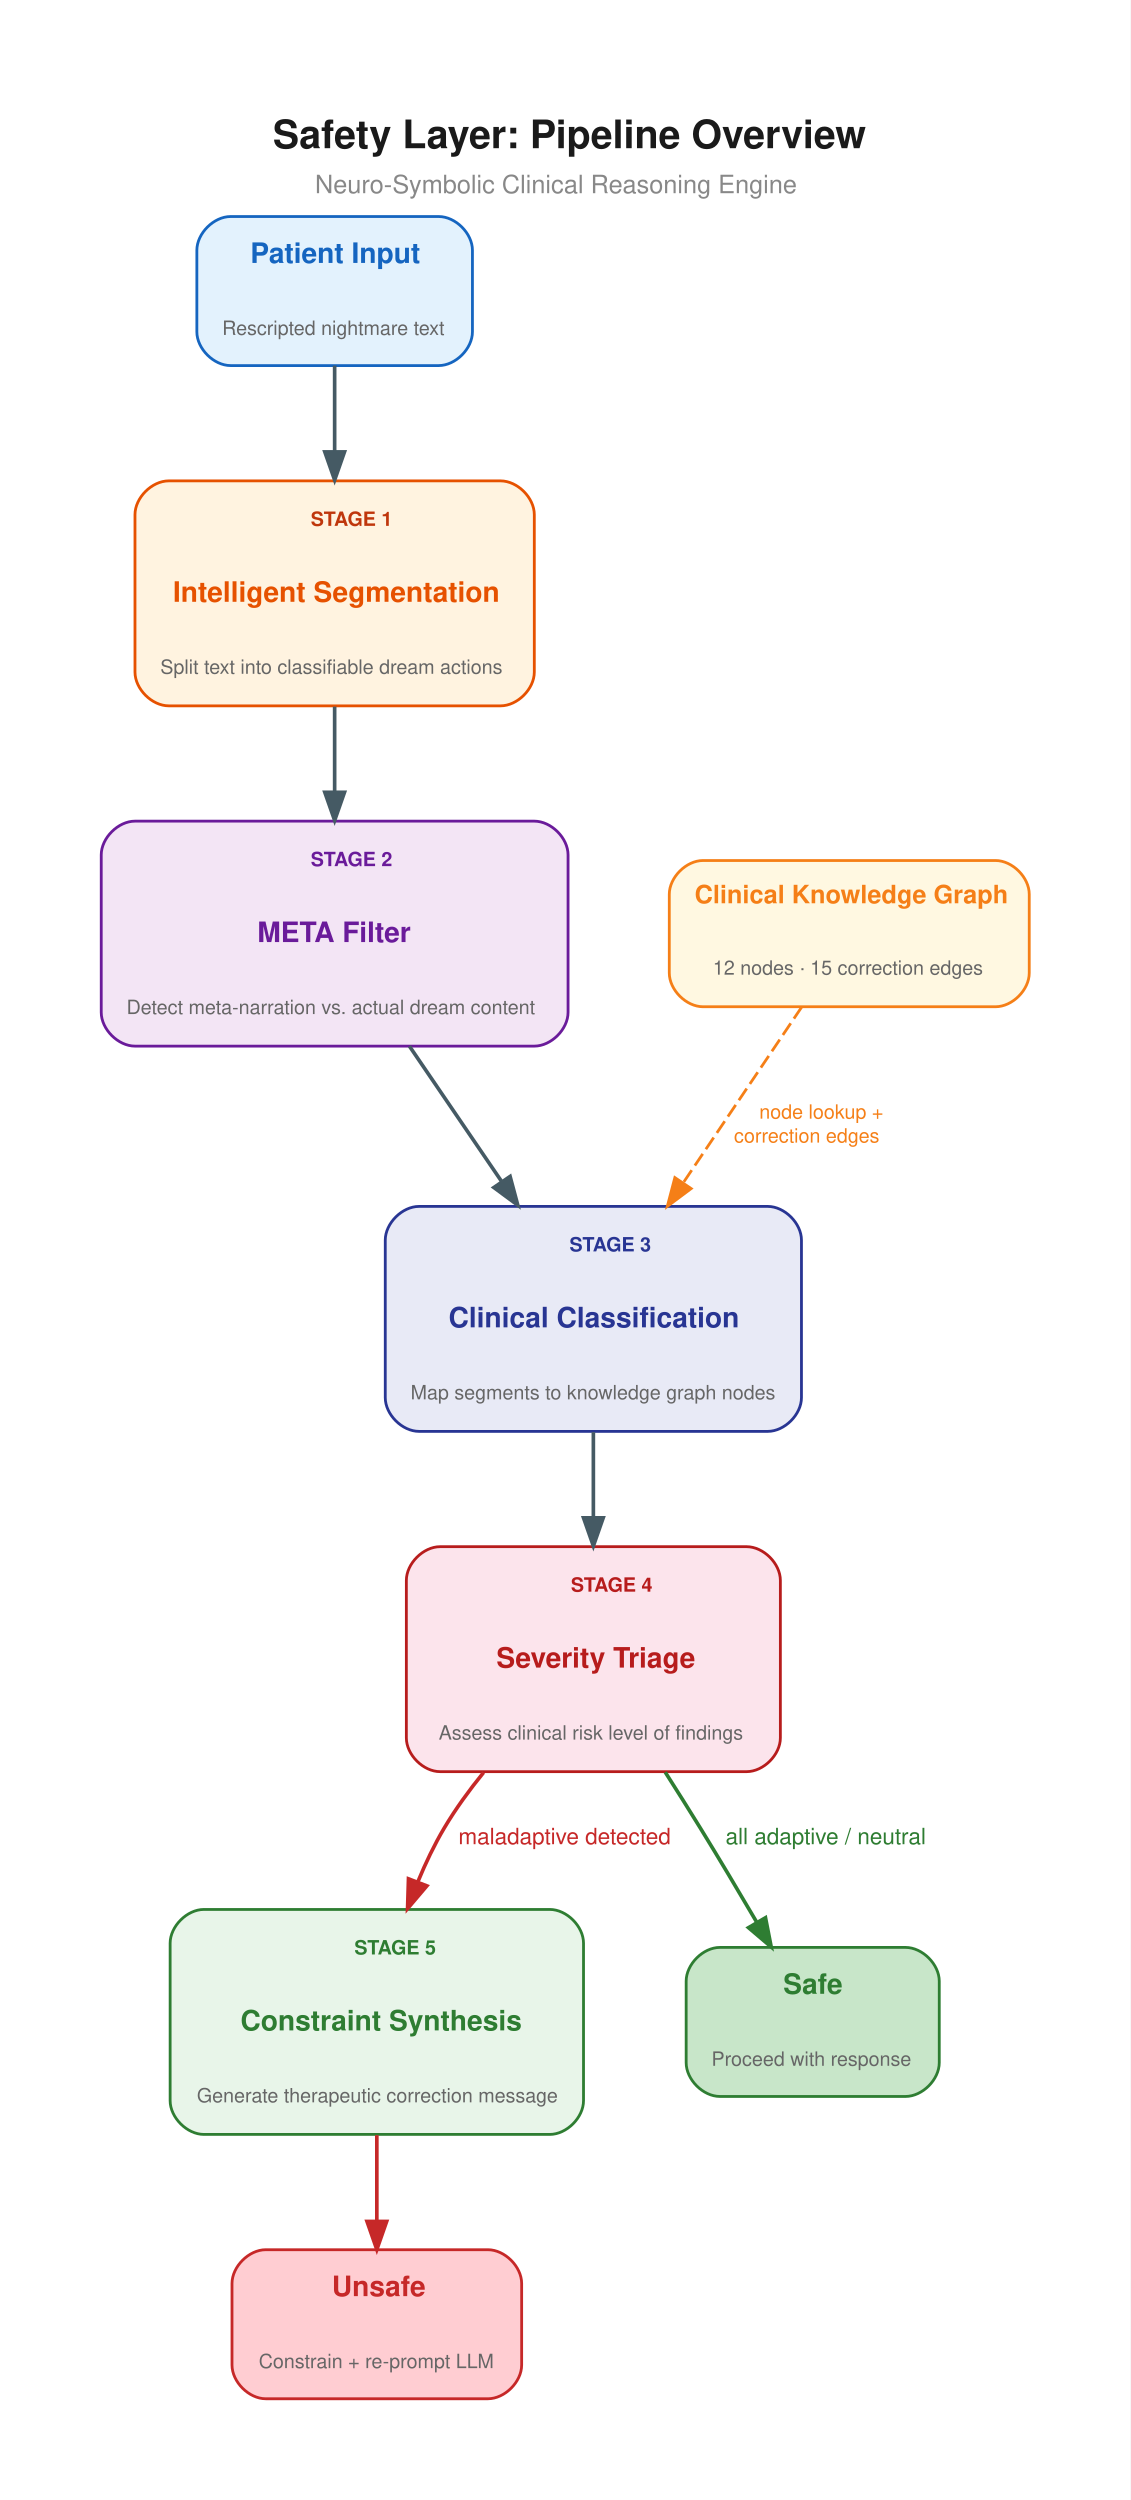
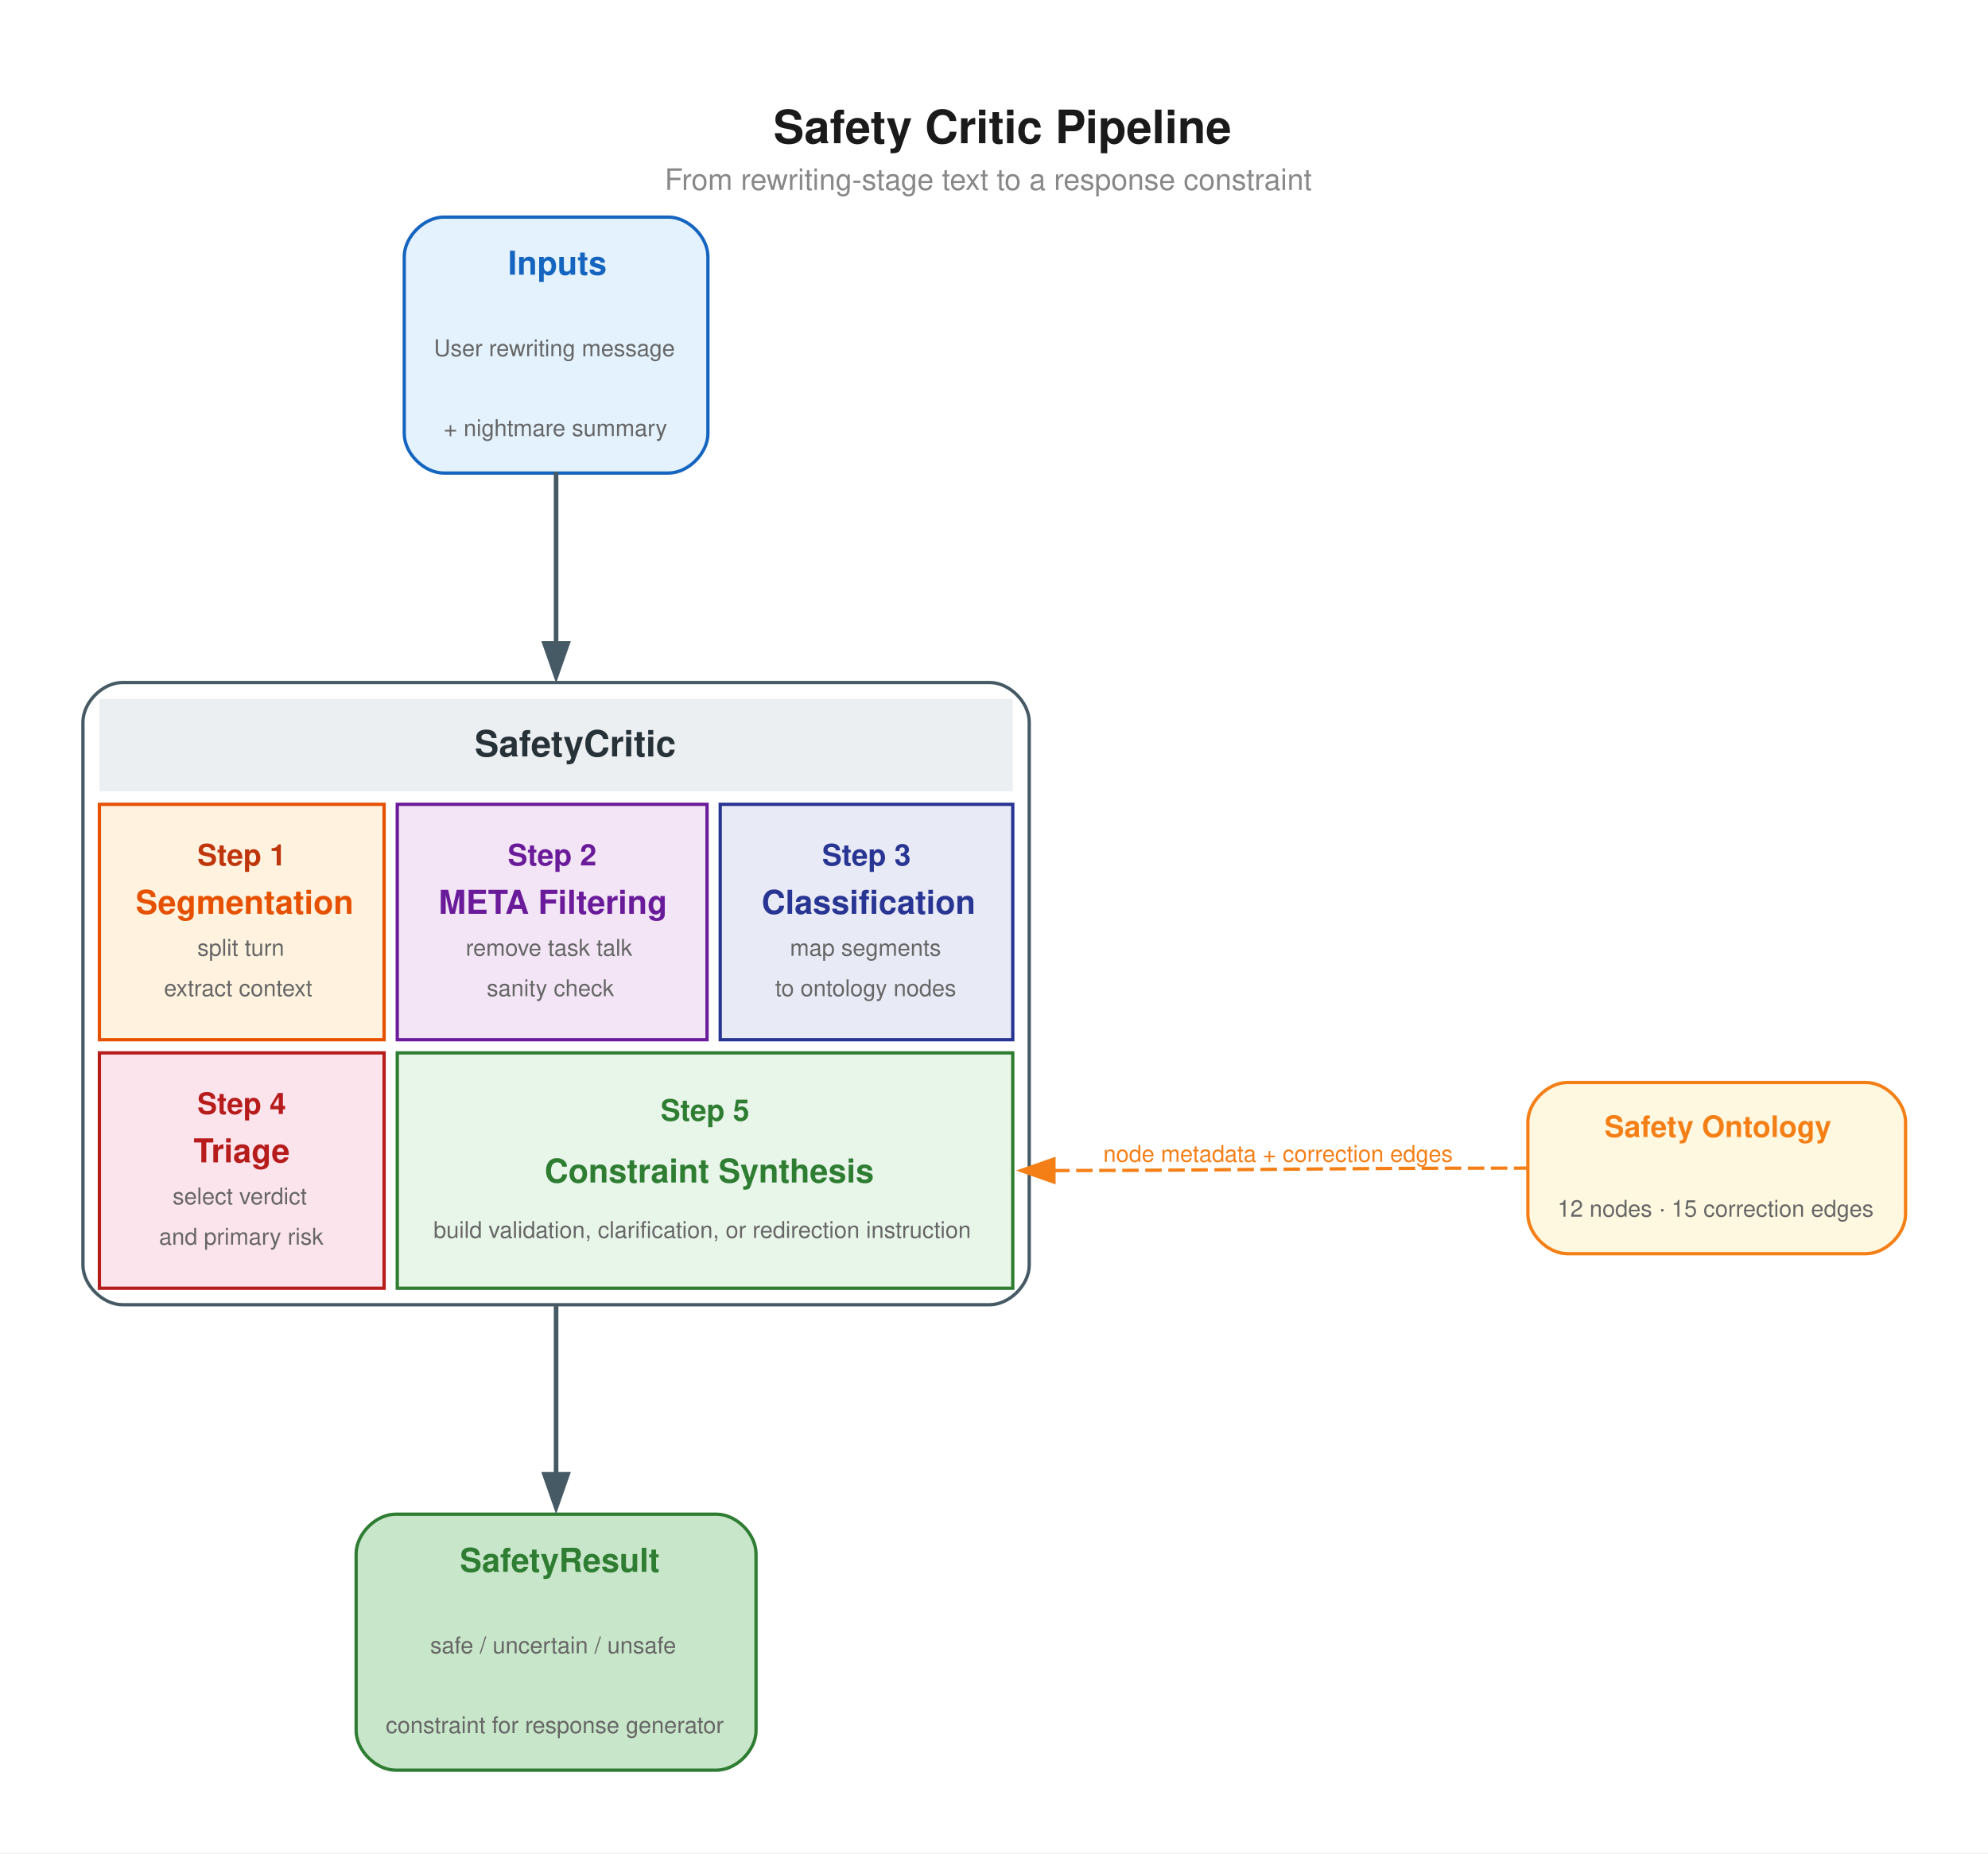
- <svg xmlns="http://www.w3.org/2000/svg" width="402pt" height="889pt" viewBox="0.00 0.00 402.00 889.00">
-   <g id="graph0" class="graph" transform="scale(1 1) rotate(0) translate(36 853)">
-     <polygon fill="white" stroke="transparent" points="-36,36 -36,-853 366,-853 366,36 -36,36" />
-     <text text-anchor="start" x="61" y="-800.3" font-family="Helvetica,sans-Serif" font-weight="bold" font-size="14.00" fill="#1a1a1a">Safety Layer: Pipeline Overview</text>
-     <text text-anchor="start" x="76" y="-784.3" font-family="Helvetica,sans-Serif" font-size="9.00" fill="#888888">Neuro-Symbolic Clinical Reasoning Engine</text>
+ <svg xmlns="http://www.w3.org/2000/svg" width="604pt" height="563pt" viewBox="0.00 0.00 604.00 563.00">
+   <g id="graph0" class="graph" transform="scale(1 1) rotate(0) translate(25.2 537.7)">
+     <polygon fill="white" stroke="none" points="-25.2,25.2 -25.2,-537.7 578.95,-537.7 578.95,25.2 -25.2,25.2" />
+     <text xml:space="preserve" text-anchor="start" x="209.75" y="-494.2" font-family="Helvetica,sans-Serif" font-weight="bold" font-size="14.00" fill="#1a1a1a">Safety Critic Pipeline</text>
+     <text xml:space="preserve" text-anchor="start" x="176.75" y="-480" font-family="Helvetica,sans-Serif" font-size="9.00" fill="#888888">From rewriting-stage text to a response constraint</text>
    <g id="node1" class="node">
-       <path fill="#e3f2fd" stroke="transparent" d="M46,-723C46,-723 120,-723 120,-723 126,-723 132,-729 132,-735 132,-735 132,-764 132,-764 132,-770 126,-776 120,-776 120,-776 46,-776 46,-776 40,-776 34,-770 34,-764 34,-764 34,-735 34,-735 34,-729 40,-723 46,-723" />
-       <text text-anchor="start" x="53" y="-759.5" font-family="Helvetica,sans-Serif" font-weight="bold" font-size="10.00" fill="#1565c0">Patient Input</text>
-       <text text-anchor="start" x="43" y="-733.9" font-family="Helvetica,sans-Serif" font-size="7.00" fill="#666666">Rescripted nightmare text</text>
-       <path fill="none" stroke="#1565c0" d="M46,-723C46,-723 120,-723 120,-723 126,-723 132,-729 132,-735 132,-735 132,-764 132,-764 132,-770 126,-776 120,-776 120,-776 46,-776 46,-776 40,-776 34,-770 34,-764 34,-764 34,-735 34,-735 34,-729 40,-723 46,-723" />
+       <path fill="#e3f2fd" stroke="none" d="M109.62,-394C109.62,-394 177.88,-394 177.88,-394 183.88,-394 189.88,-400 189.88,-406 189.88,-406 189.88,-459.75 189.88,-459.75 189.88,-465.75 183.88,-471.75 177.88,-471.75 177.88,-471.75 109.62,-471.75 109.62,-471.75 103.62,-471.75 97.62,-465.75 97.62,-459.75 97.62,-459.75 97.62,-406 97.62,-406 97.62,-400 103.62,-394 109.62,-394" />
+       <text xml:space="preserve" text-anchor="start" x="129.12" y="-454.25" font-family="Helvetica,sans-Serif" font-weight="bold" font-size="10.00" fill="#1565c0">Inputs</text>
+       <text xml:space="preserve" text-anchor="start" x="106.62" y="-429.5" font-family="Helvetica,sans-Serif" font-size="7.00" fill="#666666">User rewriting message</text>
+       <text xml:space="preserve" text-anchor="start" x="109.62" y="-405.25" font-family="Helvetica,sans-Serif" font-size="7.00" fill="#666666">+ nightmare summary</text>
+       <path fill="none" stroke="#1565c0" d="M109.62,-394C109.62,-394 177.88,-394 177.88,-394 183.88,-394 189.88,-400 189.88,-406 189.88,-406 189.88,-459.75 189.88,-459.75 189.88,-465.75 183.88,-471.75 177.88,-471.75 177.88,-471.75 109.62,-471.75 109.62,-471.75 103.62,-471.75 97.62,-465.75 97.62,-459.75 97.62,-459.75 97.62,-406 97.62,-406 97.62,-400 103.62,-394 109.62,-394" />
    </g>
    <g id="node2" class="node">
-       <path fill="#fff3e0" stroke="transparent" d="M24,-602C24,-602 142,-602 142,-602 148,-602 154,-608 154,-614 154,-614 154,-670 154,-670 154,-676 148,-682 142,-682 142,-682 24,-682 24,-682 18,-682 12,-676 12,-670 12,-670 12,-614 12,-614 12,-608 18,-602 24,-602" />
-       <text text-anchor="start" x="25.5" y="-666" font-family="Helvetica,sans-Serif" font-size="10.00">                </text>
-       <text text-anchor="start" x="74.5" y="-666" font-family="Helvetica,sans-Serif" font-weight="bold" font-size="7.00" fill="#bf360c">STAGE 1</text>
-       <text text-anchor="start" x="103.5" y="-666" font-family="Helvetica,sans-Serif" font-size="10.00">            </text>
-       <text text-anchor="start" x="25.5" y="-639" font-family="Helvetica,sans-Serif" font-weight="bold" font-size="10.00" fill="#e65100">Intelligent Segmentation</text>
-       <text text-anchor="start" x="21" y="-613.4" font-family="Helvetica,sans-Serif" font-size="7.00" fill="#666666">Split text into classifiable dream actions</text>
-       <path fill="none" stroke="#e65100" d="M24,-602C24,-602 142,-602 142,-602 148,-602 154,-608 154,-614 154,-614 154,-670 154,-670 154,-676 148,-682 142,-682 142,-682 24,-682 24,-682 18,-682 12,-676 12,-670 12,-670 12,-614 12,-614 12,-608 18,-602 24,-602" />
+       <path fill="#ffffff" stroke="none" d="M12,-141.38C12,-141.38 275.5,-141.38 275.5,-141.38 281.5,-141.38 287.5,-147.38 287.5,-153.38 287.5,-153.38 287.5,-318.38 287.5,-318.38 287.5,-324.38 281.5,-330.38 275.5,-330.38 275.5,-330.38 12,-330.38 12,-330.38 6,-330.38 0,-324.38 0,-318.38 0,-318.38 0,-153.38 0,-153.38 0,-147.38 6,-141.38 12,-141.38" />
+       <polygon fill="#eceff1" stroke="none" points="5,-297.38 5,-325.38 282.5,-325.38 282.5,-297.38 5,-297.38" />
+       <text xml:space="preserve" text-anchor="start" x="59" y="-307.93" font-family="Helvetica,sans-Serif" font-size="10.00">                    </text>
+       <text xml:space="preserve" text-anchor="start" x="119" y="-307.93" font-family="Helvetica,sans-Serif" font-weight="bold" font-size="11.00" fill="#263238">SafetyCritic</text>
+       <text xml:space="preserve" text-anchor="start" x="180.5" y="-307.93" font-family="Helvetica,sans-Serif" font-size="10.00">                </text>
+       <polygon fill="#fff3e0" stroke="none" points="5,-221.88 5,-293.38 91.5,-293.38 91.5,-221.88 5,-221.88" />
+       <polygon fill="none" stroke="#e65100" points="5,-221.88 5,-293.38 91.5,-293.38 91.5,-221.88 5,-221.88" />
+       <text xml:space="preserve" text-anchor="start" x="34.75" y="-274.82" font-family="Helvetica,sans-Serif" font-weight="bold" font-size="9.00" fill="#bf360c">Step 1</text>
+       <text xml:space="preserve" text-anchor="start" x="16" y="-260.12" font-family="Helvetica,sans-Serif" font-weight="bold" font-size="10.00" fill="#e65100">Segmentation</text>
+       <text xml:space="preserve" text-anchor="start" x="34.75" y="-247.38" font-family="Helvetica,sans-Serif" font-size="7.00" fill="#666666">split turn</text>
+       <text xml:space="preserve" text-anchor="start" x="24.62" y="-235.12" font-family="Helvetica,sans-Serif" font-size="7.00" fill="#666666">extract context</text>
+       <polygon fill="#f3e5f5" stroke="none" points="95.5,-221.88 95.5,-293.38 189.62,-293.38 189.62,-221.88 95.5,-221.88" />
+       <polygon fill="none" stroke="#6a1b9a" points="95.5,-221.88 95.5,-293.38 189.62,-293.38 189.62,-221.88 95.5,-221.88" />
+       <text xml:space="preserve" text-anchor="start" x="129.06" y="-274.82" font-family="Helvetica,sans-Serif" font-weight="bold" font-size="9.00" fill="#6a1b9a">Step 2</text>
+       <text xml:space="preserve" text-anchor="start" x="108.06" y="-260.12" font-family="Helvetica,sans-Serif" font-weight="bold" font-size="10.00" fill="#6a1b9a">META Filtering</text>
+       <text xml:space="preserve" text-anchor="start" x="116.31" y="-247.38" font-family="Helvetica,sans-Serif" font-size="7.00" fill="#666666">remove task talk</text>
+       <text xml:space="preserve" text-anchor="start" x="122.69" y="-235.12" font-family="Helvetica,sans-Serif" font-size="7.00" fill="#666666">sanity check</text>
+       <polygon fill="#e8eaf6" stroke="none" points="193.62,-221.88 193.62,-293.38 282.5,-293.38 282.5,-221.88 193.62,-221.88" />
+       <polygon fill="none" stroke="#283593" points="193.62,-221.88 193.62,-293.38 282.5,-293.38 282.5,-221.88 193.62,-221.88" />
+       <text xml:space="preserve" text-anchor="start" x="224.56" y="-274.82" font-family="Helvetica,sans-Serif" font-weight="bold" font-size="9.00" fill="#283593">Step 3</text>
+       <text xml:space="preserve" text-anchor="start" x="206.19" y="-260.12" font-family="Helvetica,sans-Serif" font-weight="bold" font-size="10.00" fill="#283593">Classification</text>
+       <text xml:space="preserve" text-anchor="start" x="214.81" y="-247.38" font-family="Helvetica,sans-Serif" font-size="7.00" fill="#666666">map segments</text>
+       <text xml:space="preserve" text-anchor="start" x="210.31" y="-235.12" font-family="Helvetica,sans-Serif" font-size="7.00" fill="#666666">to ontology nodes</text>
+       <polygon fill="#fce4ec" stroke="none" points="5,-146.38 5,-217.88 91.5,-217.88 91.5,-146.38 5,-146.38" />
+       <polygon fill="none" stroke="#b71c1c" points="5,-146.38 5,-217.88 91.5,-217.88 91.5,-146.38 5,-146.38" />
+       <text xml:space="preserve" text-anchor="start" x="34.75" y="-199.32" font-family="Helvetica,sans-Serif" font-weight="bold" font-size="9.00" fill="#b71c1c">Step 4</text>
+       <text xml:space="preserve" text-anchor="start" x="33.62" y="-184.62" font-family="Helvetica,sans-Serif" font-weight="bold" font-size="10.00" fill="#b71c1c">Triage</text>
+       <text xml:space="preserve" text-anchor="start" x="27.25" y="-171.88" font-family="Helvetica,sans-Serif" font-size="7.00" fill="#666666">select verdict</text>
+       <text xml:space="preserve" text-anchor="start" x="23.12" y="-159.62" font-family="Helvetica,sans-Serif" font-size="7.00" fill="#666666">and primary risk</text>
+       <polygon fill="#e8f5e9" stroke="none" points="95.5,-146.38 95.5,-217.88 282.5,-217.88 282.5,-146.38 95.5,-146.38" />
+       <polygon fill="none" stroke="#2e7d32" points="95.5,-146.38 95.5,-217.88 282.5,-217.88 282.5,-146.38 95.5,-146.38" />
+       <text xml:space="preserve" text-anchor="start" x="175.5" y="-197.28" font-family="Helvetica,sans-Serif" font-weight="bold" font-size="9.00" fill="#2e7d32">Step 5</text>
+       <text xml:space="preserve" text-anchor="start" x="140.25" y="-178.5" font-family="Helvetica,sans-Serif" font-weight="bold" font-size="10.00" fill="#2e7d32">Constraint Synthesis</text>
+       <text xml:space="preserve" text-anchor="start" x="106.5" y="-161.67" font-family="Helvetica,sans-Serif" font-size="7.00" fill="#666666">build validation, clarification, or redirection instruction</text>
+       <path fill="none" stroke="#455a64" d="M12,-141.38C12,-141.38 275.5,-141.38 275.5,-141.38 281.5,-141.38 287.5,-147.38 287.5,-153.38 287.5,-153.38 287.5,-318.38 287.5,-318.38 287.5,-324.38 281.5,-330.38 275.5,-330.38 275.5,-330.38 12,-330.38 12,-330.38 6,-330.38 0,-324.38 0,-318.38 0,-318.38 0,-153.38 0,-153.38 0,-147.38 6,-141.38 12,-141.38" />
    </g>
    <g id="edge1" class="edge">
-       <path fill="none" stroke="#455a64" stroke-width="1.3" d="M83,-722.96C83,-713.72 83,-702.94 83,-692.35" />
-       <polygon fill="#455a64" stroke="#455a64" stroke-width="1.3" points="86.5,-692.3 83,-682.3 79.5,-692.3 86.5,-692.3" />
+       <path fill="none" stroke="#455a64" stroke-width="1.4" d="M143.75,-394.35C143.75,-376.96 143.75,-359.57 143.75,-342.18" />
+       <polygon fill="#455a64" stroke="#455a64" stroke-width="1.4" points="147.25,-342.26 143.75,-332.26 140.25,-342.26 147.25,-342.26" />
    </g>
    <g id="node3" class="node">
-       <path fill="#f3e5f5" stroke="transparent" d="M12,-481C12,-481 154,-481 154,-481 160,-481 166,-487 166,-493 166,-493 166,-549 166,-549 166,-555 160,-561 154,-561 154,-561 12,-561 12,-561 6,-561 0,-555 0,-549 0,-549 0,-493 0,-493 0,-487 6,-481 12,-481" />
-       <text text-anchor="start" x="25.5" y="-545" font-family="Helvetica,sans-Serif" font-size="10.00">                </text>
-       <text text-anchor="start" x="74.5" y="-545" font-family="Helvetica,sans-Serif" font-weight="bold" font-size="7.00" fill="#6a1b9a">STAGE 2</text>
-       <text text-anchor="start" x="103.5" y="-545" font-family="Helvetica,sans-Serif" font-size="10.00">            </text>
-       <text text-anchor="start" x="55.5" y="-518" font-family="Helvetica,sans-Serif" font-weight="bold" font-size="10.00" fill="#6a1b9a">META Filter</text>
-       <text text-anchor="start" x="9" y="-492.4" font-family="Helvetica,sans-Serif" font-size="7.00" fill="#666666">Detect meta-narration vs. actual dream content</text>
-       <path fill="none" stroke="#6a1b9a" d="M12,-481C12,-481 154,-481 154,-481 160,-481 166,-487 166,-493 166,-493 166,-549 166,-549 166,-555 160,-561 154,-561 154,-561 12,-561 12,-561 6,-561 0,-555 0,-549 0,-549 0,-493 0,-493 0,-487 6,-481 12,-481" />
+       <path fill="#c8e6c9" stroke="none" d="M95,0C95,0 192.5,0 192.5,0 198.5,0 204.5,-6 204.5,-12 204.5,-12 204.5,-65.75 204.5,-65.75 204.5,-71.75 198.5,-77.75 192.5,-77.75 192.5,-77.75 95,-77.75 95,-77.75 89,-77.75 83,-71.75 83,-65.75 83,-65.75 83,-12 83,-12 83,-6 89,0 95,0" />
+       <text xml:space="preserve" text-anchor="start" x="114.5" y="-60.25" font-family="Helvetica,sans-Serif" font-weight="bold" font-size="10.00" fill="#2e7d32">SafetyResult</text>
+       <text xml:space="preserve" text-anchor="start" x="105.5" y="-35.5" font-family="Helvetica,sans-Serif" font-size="7.00" fill="#666666">safe / uncertain / unsafe</text>
+       <text xml:space="preserve" text-anchor="start" x="92" y="-11.25" font-family="Helvetica,sans-Serif" font-size="7.00" fill="#666666">constraint for response generator</text>
+       <path fill="none" stroke="#2e7d32" d="M95,0C95,0 192.5,0 192.5,0 198.5,0 204.5,-6 204.5,-12 204.5,-12 204.5,-65.75 204.5,-65.75 204.5,-71.75 198.5,-77.75 192.5,-77.75 192.5,-77.75 95,-77.75 95,-77.75 89,-77.75 83,-71.75 83,-65.75 83,-65.75 83,-12 83,-12 83,-6 89,0 95,0" />
    </g>
    <g id="edge2" class="edge">
-       <path fill="none" stroke="#455a64" stroke-width="1.3" d="M83,-601.71C83,-592.06 83,-581.61 83,-571.55" />
-       <polygon fill="#455a64" stroke="#455a64" stroke-width="1.3" points="86.5,-571.25 83,-561.25 79.5,-571.25 86.5,-571.25" />
+       <path fill="none" stroke="#455a64" stroke-width="1.4" d="M143.75,-141.67C143.75,-124.36 143.75,-107.04 143.75,-89.72" />
+       <polygon fill="#455a64" stroke="#455a64" stroke-width="1.4" points="147.25,-89.86 143.75,-79.86 140.25,-89.86 147.25,-89.86" />
    </g>
    <g id="node4" class="node">
-       <path fill="#e8eaf6" stroke="transparent" d="M113,-344C113,-344 237,-344 237,-344 243,-344 249,-350 249,-356 249,-356 249,-412 249,-412 249,-418 243,-424 237,-424 237,-424 113,-424 113,-424 107,-424 101,-418 101,-412 101,-412 101,-356 101,-356 101,-350 107,-344 113,-344" />
-       <text text-anchor="start" x="117.5" y="-408" font-family="Helvetica,sans-Serif" font-size="10.00">                </text>
-       <text text-anchor="start" x="166.5" y="-408" font-family="Helvetica,sans-Serif" font-weight="bold" font-size="7.00" fill="#283593">STAGE 3</text>
-       <text text-anchor="start" x="195.5" y="-408" font-family="Helvetica,sans-Serif" font-size="10.00">            </text>
-       <text text-anchor="start" x="123.5" y="-381" font-family="Helvetica,sans-Serif" font-weight="bold" font-size="10.00" fill="#283593">Clinical Classification</text>
-       <text text-anchor="start" x="110" y="-355.4" font-family="Helvetica,sans-Serif" font-size="7.00" fill="#666666">Map segments to knowledge graph nodes</text>
-       <path fill="none" stroke="#283593" d="M113,-344C113,-344 237,-344 237,-344 243,-344 249,-350 249,-356 249,-356 249,-412 249,-412 249,-418 243,-424 237,-424 237,-424 113,-424 113,-424 107,-424 101,-418 101,-412 101,-412 101,-356 101,-356 101,-350 107,-344 113,-344" />
+       <path fill="#fff8e1" stroke="none" d="M451,-156.88C451,-156.88 541.75,-156.88 541.75,-156.88 547.75,-156.88 553.75,-162.88 553.75,-168.88 553.75,-168.88 553.75,-196.88 553.75,-196.88 553.75,-202.88 547.75,-208.88 541.75,-208.88 541.75,-208.88 451,-208.88 451,-208.88 445,-208.88 439,-202.88 439,-196.88 439,-196.88 439,-168.88 439,-168.88 439,-162.88 445,-156.88 451,-156.88" />
+       <text xml:space="preserve" text-anchor="start" x="462.25" y="-192.32" font-family="Helvetica,sans-Serif" font-weight="bold" font-size="9.00" fill="#f57f17">Safety Ontology</text>
+       <text xml:space="preserve" text-anchor="start" x="448" y="-168.12" font-family="Helvetica,sans-Serif" font-size="7.00" fill="#666666">12 nodes · 15 correction edges</text>
+       <path fill="none" stroke="#f57f17" d="M451,-156.88C451,-156.88 541.75,-156.88 541.75,-156.88 547.75,-156.88 553.75,-162.88 553.75,-168.88 553.75,-168.88 553.75,-196.88 553.75,-196.88 553.75,-202.88 547.75,-208.88 541.75,-208.88 541.75,-208.88 451,-208.88 451,-208.88 445,-208.88 439,-202.88 439,-196.88 439,-196.88 439,-168.88 439,-168.88 439,-162.88 445,-156.88 451,-156.88" />
    </g>
    <g id="edge3" class="edge">
-       <path fill="none" stroke="#455a64" stroke-width="1.3" d="M109.61,-480.95C119.82,-465.97 131.59,-448.7 142.3,-432.98" />
-       <polygon fill="#455a64" stroke="#455a64" stroke-width="1.3" points="145.39,-434.66 148.13,-424.43 139.61,-430.72 145.39,-434.66" />
-     </g>
-     <g id="node5" class="node">
-       <path fill="#fce4ec" stroke="transparent" d="M120.5,-223C120.5,-223 229.5,-223 229.5,-223 235.5,-223 241.5,-229 241.5,-235 241.5,-235 241.5,-291 241.5,-291 241.5,-297 235.5,-303 229.5,-303 229.5,-303 120.5,-303 120.5,-303 114.5,-303 108.5,-297 108.5,-291 108.5,-291 108.5,-235 108.5,-235 108.5,-229 114.5,-223 120.5,-223" />
-       <text text-anchor="start" x="118" y="-287" font-family="Helvetica,sans-Serif" font-size="10.00">                </text>
-       <text text-anchor="start" x="167" y="-287" font-family="Helvetica,sans-Serif" font-weight="bold" font-size="7.00" fill="#b71c1c">STAGE 4</text>
-       <text text-anchor="start" x="196" y="-287" font-family="Helvetica,sans-Serif" font-size="10.00">            </text>
-       <text text-anchor="start" x="140.5" y="-260" font-family="Helvetica,sans-Serif" font-weight="bold" font-size="10.00" fill="#b71c1c">Severity Triage</text>
-       <text text-anchor="start" x="120" y="-234.4" font-family="Helvetica,sans-Serif" font-size="7.00" fill="#666666">Assess clinical risk level of findings</text>
-       <path fill="none" stroke="#b71c1c" d="M120.5,-223C120.5,-223 229.5,-223 229.5,-223 235.5,-223 241.5,-229 241.5,-235 241.5,-235 241.5,-291 241.5,-291 241.5,-297 235.5,-303 229.5,-303 229.5,-303 120.5,-303 120.5,-303 114.5,-303 108.5,-297 108.5,-291 108.5,-291 108.5,-235 108.5,-235 108.5,-229 114.5,-223 120.5,-223" />
-     </g>
-     <g id="edge4" class="edge">
-       <path fill="none" stroke="#455a64" stroke-width="1.3" d="M175,-343.71C175,-334.06 175,-323.61 175,-313.55" />
-       <polygon fill="#455a64" stroke="#455a64" stroke-width="1.3" points="178.5,-313.25 175,-303.25 171.5,-313.25 178.5,-313.25" />
-     </g>
-     <g id="node6" class="node">
-       <path fill="#e8f5e9" stroke="transparent" d="M36.5,-94C36.5,-94 159.5,-94 159.5,-94 165.5,-94 171.5,-100 171.5,-106 171.5,-106 171.5,-162 171.5,-162 171.5,-168 165.5,-174 159.5,-174 159.5,-174 36.5,-174 36.5,-174 30.5,-174 24.5,-168 24.5,-162 24.5,-162 24.5,-106 24.5,-106 24.5,-100 30.5,-94 36.5,-94" />
-       <text text-anchor="start" x="41" y="-158" font-family="Helvetica,sans-Serif" font-size="10.00">                </text>
-       <text text-anchor="start" x="90" y="-158" font-family="Helvetica,sans-Serif" font-weight="bold" font-size="7.00" fill="#2e7d32">STAGE 5</text>
-       <text text-anchor="start" x="119" y="-158" font-family="Helvetica,sans-Serif" font-size="10.00">            </text>
-       <text text-anchor="start" x="49.5" y="-131" font-family="Helvetica,sans-Serif" font-weight="bold" font-size="10.00" fill="#2e7d32">Constraint Synthesis</text>
-       <text text-anchor="start" x="34" y="-105.4" font-family="Helvetica,sans-Serif" font-size="7.00" fill="#666666">Generate therapeutic correction message</text>
-       <path fill="none" stroke="#2e7d32" d="M36.5,-94C36.5,-94 159.5,-94 159.5,-94 165.5,-94 171.5,-100 171.5,-106 171.5,-106 171.5,-162 171.5,-162 171.5,-168 165.5,-174 159.5,-174 159.5,-174 36.5,-174 36.5,-174 30.5,-174 24.5,-168 24.5,-162 24.5,-162 24.5,-106 24.5,-106 24.5,-100 30.5,-94 36.5,-94" />
-     </g>
-     <g id="edge6" class="edge">
-       <path fill="none" stroke="#c62828" stroke-width="1.3" d="M135.97,-222.71C130.85,-216.42 126.01,-209.75 122,-203 118.48,-197.07 115.36,-190.54 112.64,-183.95" />
-       <polygon fill="#c62828" stroke="#c62828" stroke-width="1.3" points="115.79,-182.38 108.93,-174.3 109.25,-184.89 115.79,-182.38" />
-       <text text-anchor="start" x="122" y="-197.2" font-family="Helvetica,sans-Serif" font-size="8.50">  </text>
-       <text text-anchor="start" x="127" y="-197.2" font-family="Helvetica,sans-Serif" font-size="8.00" fill="#c62828">maladaptive detected</text>
-       <text text-anchor="start" x="203" y="-197.2" font-family="Helvetica,sans-Serif" font-size="8.50">  </text>
-     </g>
-     <g id="node7" class="node">
-       <path fill="#c8e6c9" stroke="transparent" d="M220,-107.5C220,-107.5 286,-107.5 286,-107.5 292,-107.5 298,-113.5 298,-119.5 298,-119.5 298,-148.5 298,-148.5 298,-154.5 292,-160.5 286,-160.5 286,-160.5 220,-160.5 220,-160.5 214,-160.5 208,-154.5 208,-148.5 208,-148.5 208,-119.5 208,-119.5 208,-113.5 214,-107.5 220,-107.5" />
-       <text text-anchor="start" x="242.5" y="-144" font-family="Helvetica,sans-Serif" font-weight="bold" font-size="10.00" fill="#2e7d32">Safe</text>
-       <text text-anchor="start" x="217" y="-118.4" font-family="Helvetica,sans-Serif" font-size="7.00" fill="#666666">Proceed with response</text>
-       <path fill="none" stroke="#2e7d32" d="M220,-107.5C220,-107.5 286,-107.5 286,-107.5 292,-107.5 298,-113.5 298,-119.5 298,-119.5 298,-148.5 298,-148.5 298,-154.5 292,-160.5 286,-160.5 286,-160.5 220,-160.5 220,-160.5 214,-160.5 208,-154.5 208,-148.5 208,-148.5 208,-119.5 208,-119.5 208,-113.5 214,-107.5 220,-107.5" />
-     </g>
-     <g id="edge5" class="edge">
-       <path fill="none" stroke="#2e7d32" stroke-width="1.3" d="M200.57,-222.79C204.77,-216.21 209.04,-209.43 213,-203 219.68,-192.16 226.78,-180.22 233.12,-169.42" />
-       <polygon fill="#2e7d32" stroke="#2e7d32" stroke-width="1.3" points="236.21,-171.06 238.24,-160.66 230.17,-167.52 236.21,-171.06" />
-       <text text-anchor="start" x="217" y="-197.2" font-family="Helvetica,sans-Serif" font-size="8.50">  </text>
-       <text text-anchor="start" x="222" y="-197.2" font-family="Helvetica,sans-Serif" font-size="8.00" fill="#2e7d32">all adaptive / neutral</text>
-       <text text-anchor="start" x="294" y="-197.2" font-family="Helvetica,sans-Serif" font-size="8.50">  </text>
-     </g>
-     <g id="node8" class="node">
-       <path fill="#ffcdd2" stroke="transparent" d="M58.5,0C58.5,0 137.5,0 137.5,0 143.5,0 149.5,-6 149.5,-12 149.5,-12 149.5,-41 149.5,-41 149.5,-47 143.5,-53 137.5,-53 137.5,-53 58.5,-53 58.5,-53 52.5,-53 46.5,-47 46.5,-41 46.5,-41 46.5,-12 46.5,-12 46.5,-6 52.5,0 58.5,0" />
-       <text text-anchor="start" x="82" y="-36.5" font-family="Helvetica,sans-Serif" font-weight="bold" font-size="10.00" fill="#c62828">Unsafe</text>
-       <text text-anchor="start" x="56" y="-10.9" font-family="Helvetica,sans-Serif" font-size="7.00" fill="#666666">Constrain + re-prompt LLM</text>
-       <path fill="none" stroke="#c62828" d="M58.5,0C58.5,0 137.5,0 137.5,0 143.5,0 149.5,-6 149.5,-12 149.5,-12 149.5,-41 149.5,-41 149.5,-47 143.5,-53 137.5,-53 137.5,-53 58.5,-53 58.5,-53 52.5,-53 46.5,-47 46.5,-41 46.5,-41 46.5,-12 46.5,-12 46.5,-6 52.5,0 58.5,0" />
-     </g>
-     <g id="edge7" class="edge">
-       <path fill="none" stroke="#c62828" stroke-width="1.3" d="M98,-93.72C98,-83.73 98,-73.06 98,-63.27" />
-       <polygon fill="#c62828" stroke="#c62828" stroke-width="1.3" points="101.5,-63.06 98,-53.06 94.5,-63.06 101.5,-63.06" />
-     </g>
-     <g id="node9" class="node">
-       <path fill="#fff8e1" stroke="transparent" d="M214,-495C214,-495 318,-495 318,-495 324,-495 330,-501 330,-507 330,-507 330,-535 330,-535 330,-541 324,-547 318,-547 318,-547 214,-547 214,-547 208,-547 202,-541 202,-535 202,-535 202,-507 202,-507 202,-501 208,-495 214,-495" />
-       <text text-anchor="start" x="211" y="-531.8" font-family="Helvetica,sans-Serif" font-weight="bold" font-size="9.00" fill="#f57f17">Clinical Knowledge Graph</text>
-       <text text-anchor="start" x="217.5" y="-506.4" font-family="Helvetica,sans-Serif" font-size="7.00" fill="#666666">12 nodes · 15 correction edges</text>
-       <path fill="none" stroke="#f57f17" d="M214,-495C214,-495 318,-495 318,-495 324,-495 330,-501 330,-507 330,-507 330,-535 330,-535 330,-541 324,-547 318,-547 318,-547 214,-547 214,-547 208,-547 202,-541 202,-535 202,-535 202,-507 202,-507 202,-501 208,-495 214,-495" />
-     </g>
-     <g id="edge8" class="edge">
-       <path fill="none" stroke="#f57f17" stroke-dasharray="5,2" d="M249.1,-494.92C237.31,-477.43 221.21,-453.55 207.03,-432.51" />
-       <polygon fill="#f57f17" stroke="#f57f17" points="209.78,-430.34 201.29,-424 203.98,-434.25 209.78,-430.34" />
-       <text text-anchor="start" x="229" y="-455.2" font-family="Helvetica,sans-Serif" font-size="8.50">  </text>
-       <text text-anchor="start" x="234" y="-455.2" font-family="Helvetica,sans-Serif" font-size="7.00" fill="#f57f17">node lookup +</text>
-       <text text-anchor="start" x="225" y="-446.7" font-family="Helvetica,sans-Serif" font-size="7.00" fill="#f57f17">correction edges</text>
-       <text text-anchor="start" x="277" y="-446.7" font-family="Helvetica,sans-Serif" font-size="8.50">  </text>
+       <path fill="none" stroke="#f57f17" stroke-dasharray="5,2" d="M294.76,-182.13C354.74,-182.21 373.8,-182.88 439,-182.88" />
+       <polygon fill="#f57f17" stroke="#f57f17" points="295.02,-178.63 285.01,-182.13 295.01,-185.63 295.02,-178.63" />
+       <text xml:space="preserve" text-anchor="start" x="305.5" y="-184.78" font-family="Helvetica,sans-Serif" font-size="8.50">  </text>
+       <text xml:space="preserve" text-anchor="start" x="310" y="-184.78" font-family="Helvetica,sans-Serif" font-size="7.00" fill="#f57f17">node metadata + correction edges</text>
+       <text xml:space="preserve" text-anchor="start" x="416.5" y="-184.78" font-family="Helvetica,sans-Serif" font-size="8.50">  </text>
    </g>
  </g>
</svg>
